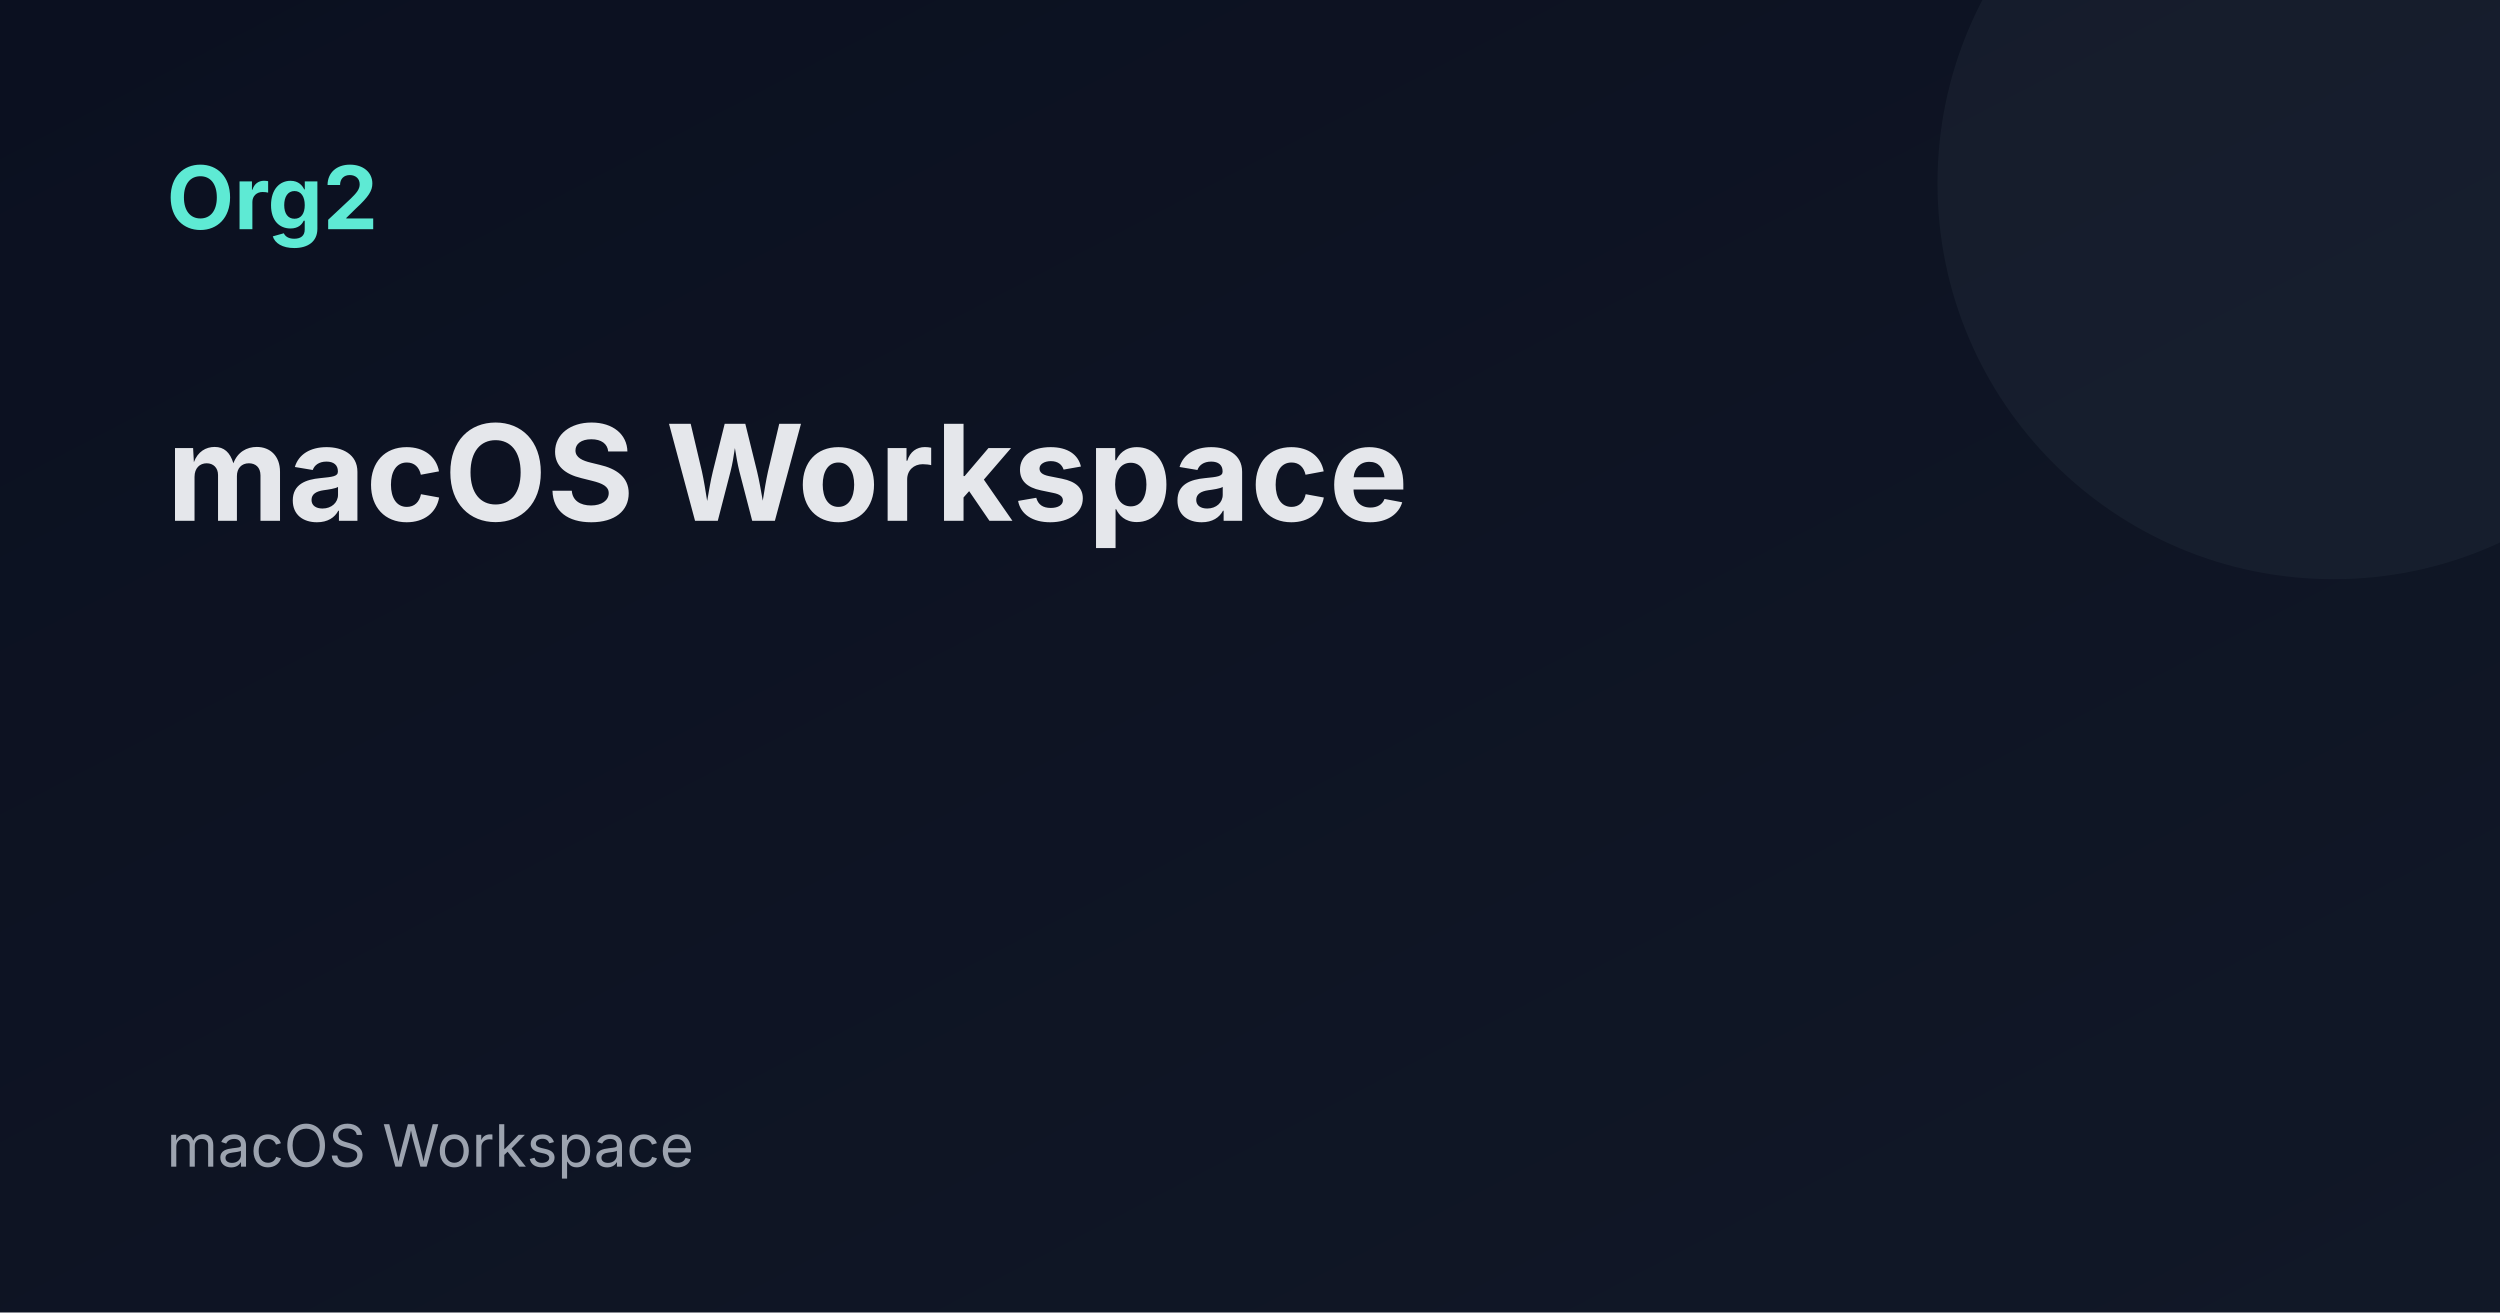
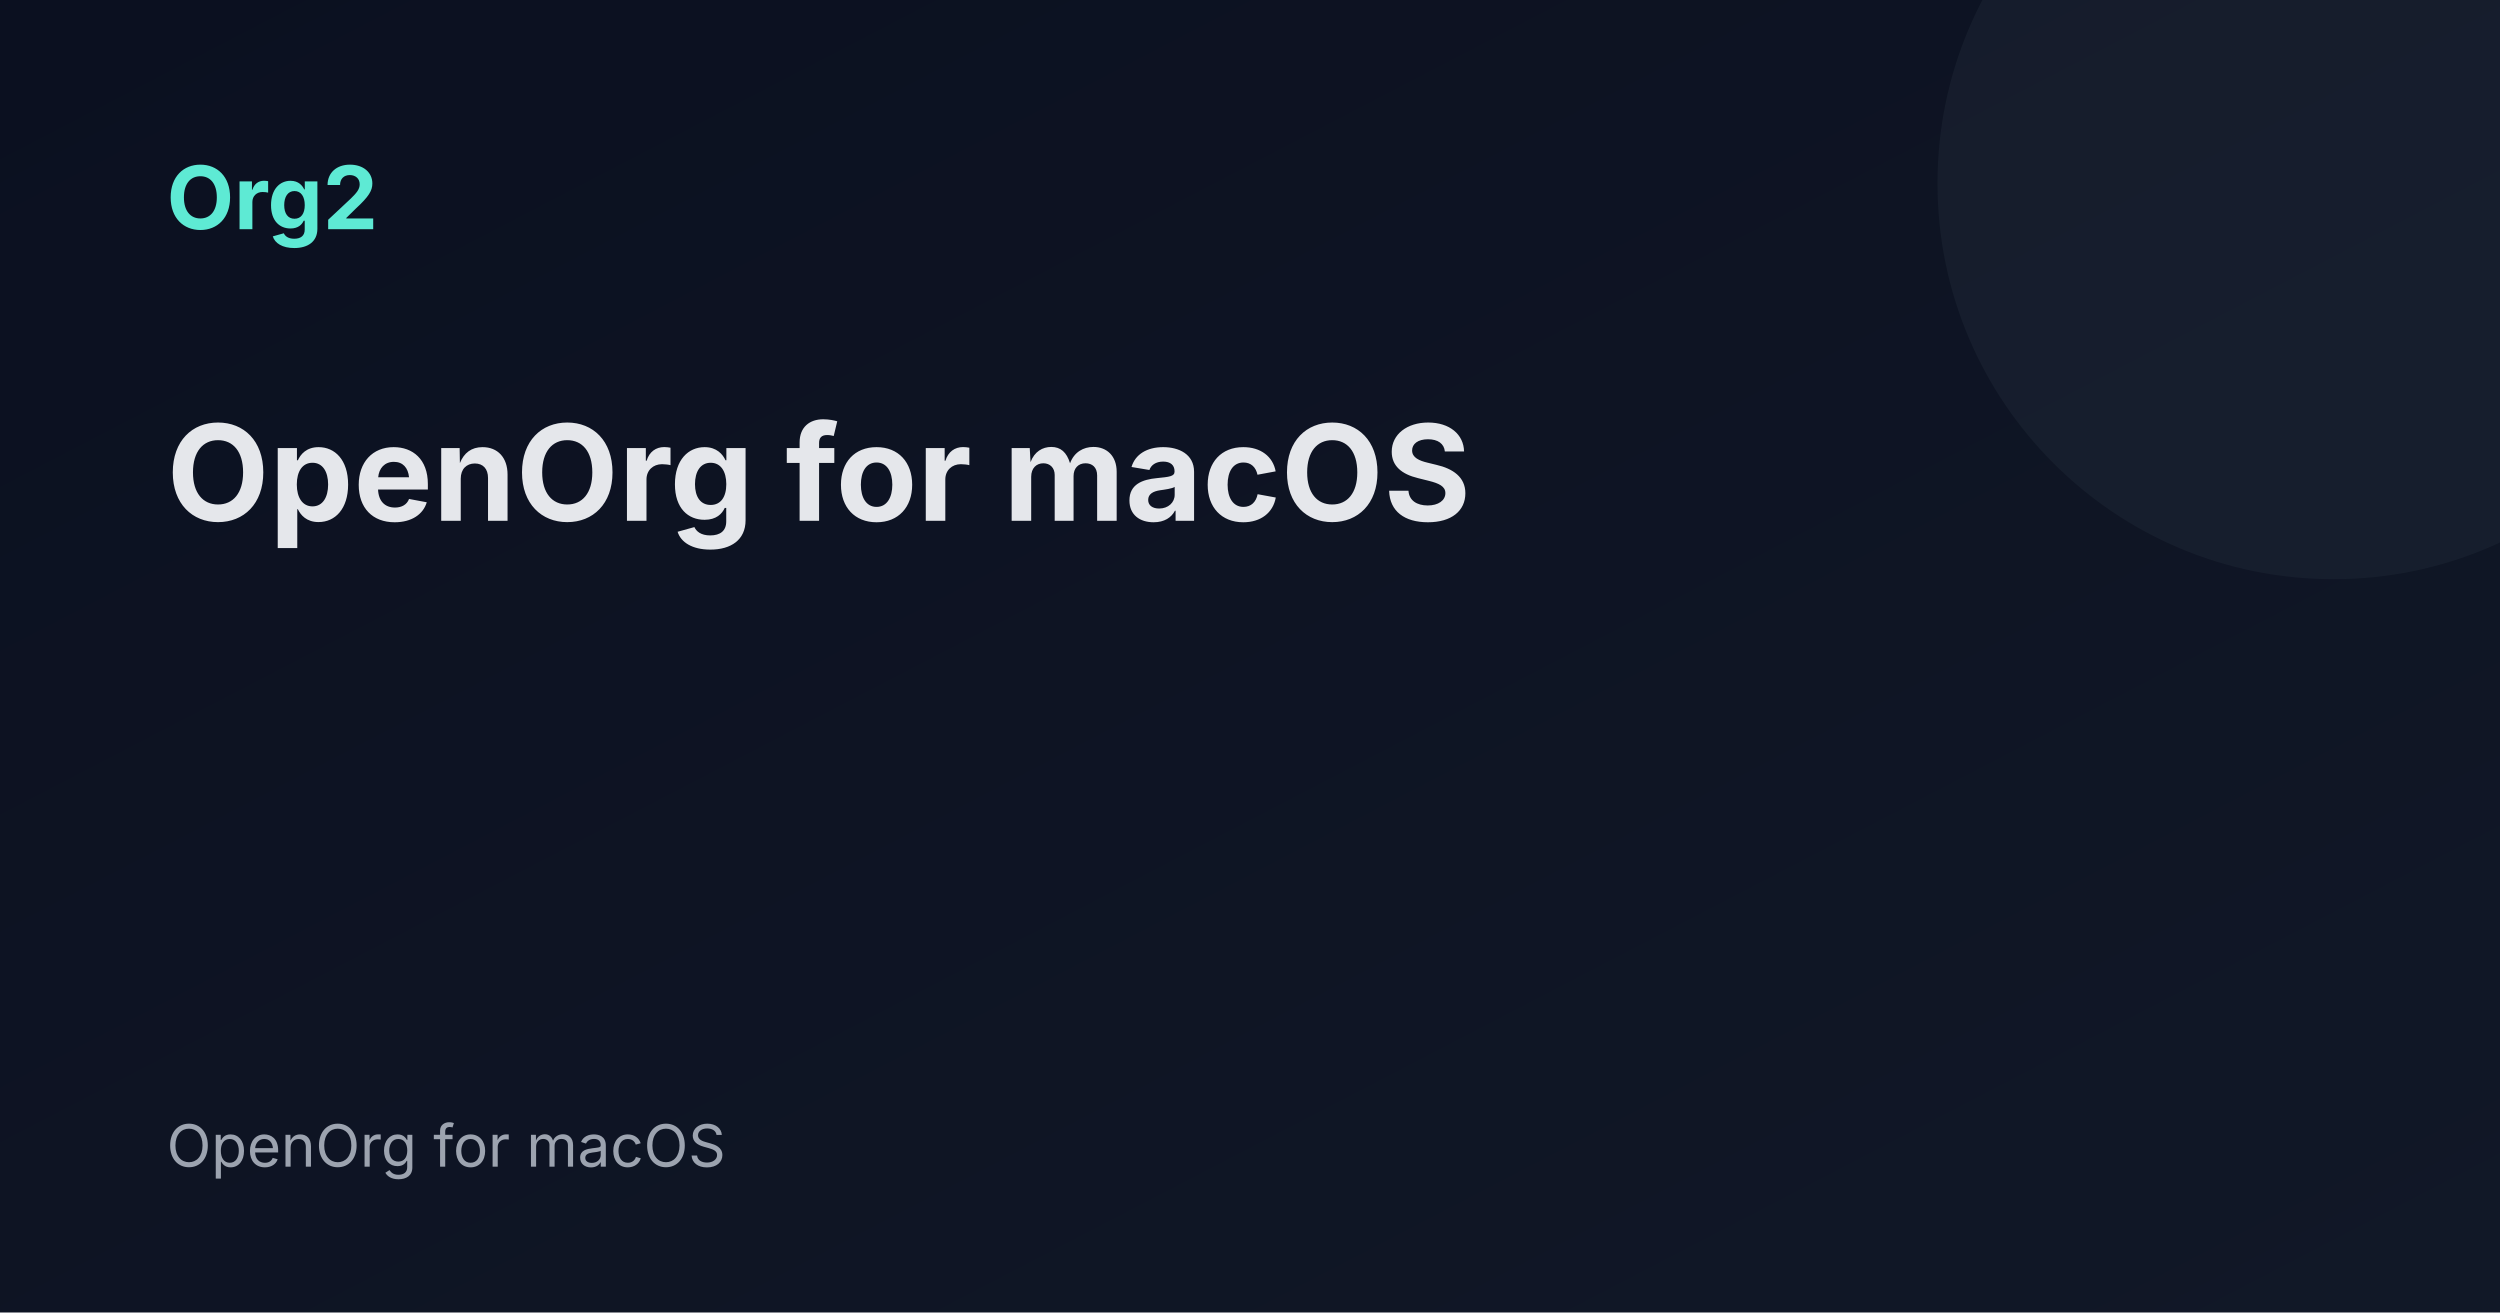
<svg xmlns="http://www.w3.org/2000/svg" width="1200" height="630" viewBox="0 0 1200 630">
  <defs>
    <linearGradient id="bg" x1="0" y1="0" x2="1" y2="1">
      <stop offset="0%" stop-color="#0b1020" />
      <stop offset="100%" stop-color="#111827" />
    </linearGradient>
  </defs>
  <rect width="1200" height="630" fill="url(#bg)" />
  <circle cx="1120" cy="88" r="190" fill="#1f2937" opacity="0.45" />
  <text x="80" y="110" font-family="Inter,Segoe UI,Arial,sans-serif" font-size="42" font-weight="700" fill="#5eead4">Org2</text>
-   <text x="80" y="250" font-family="Inter,Segoe UI,Arial,sans-serif" font-size="64" font-weight="700" fill="#e5e7eb">macOS Workspace</text>
-   <text x="80" y="560" font-family="Inter,Segoe UI,Arial,sans-serif" font-size="28" fill="#9ca3af">macOS Workspace</text>
+   <text x="80" y="250" font-family="Inter,Segoe UI,Arial,sans-serif" font-size="64" font-weight="700" fill="#e5e7eb">OpenOrg for macOS</text>
+   <text x="80" y="560" font-family="Inter,Segoe UI,Arial,sans-serif" font-size="28" fill="#9ca3af">OpenOrg for macOS</text>
</svg>
